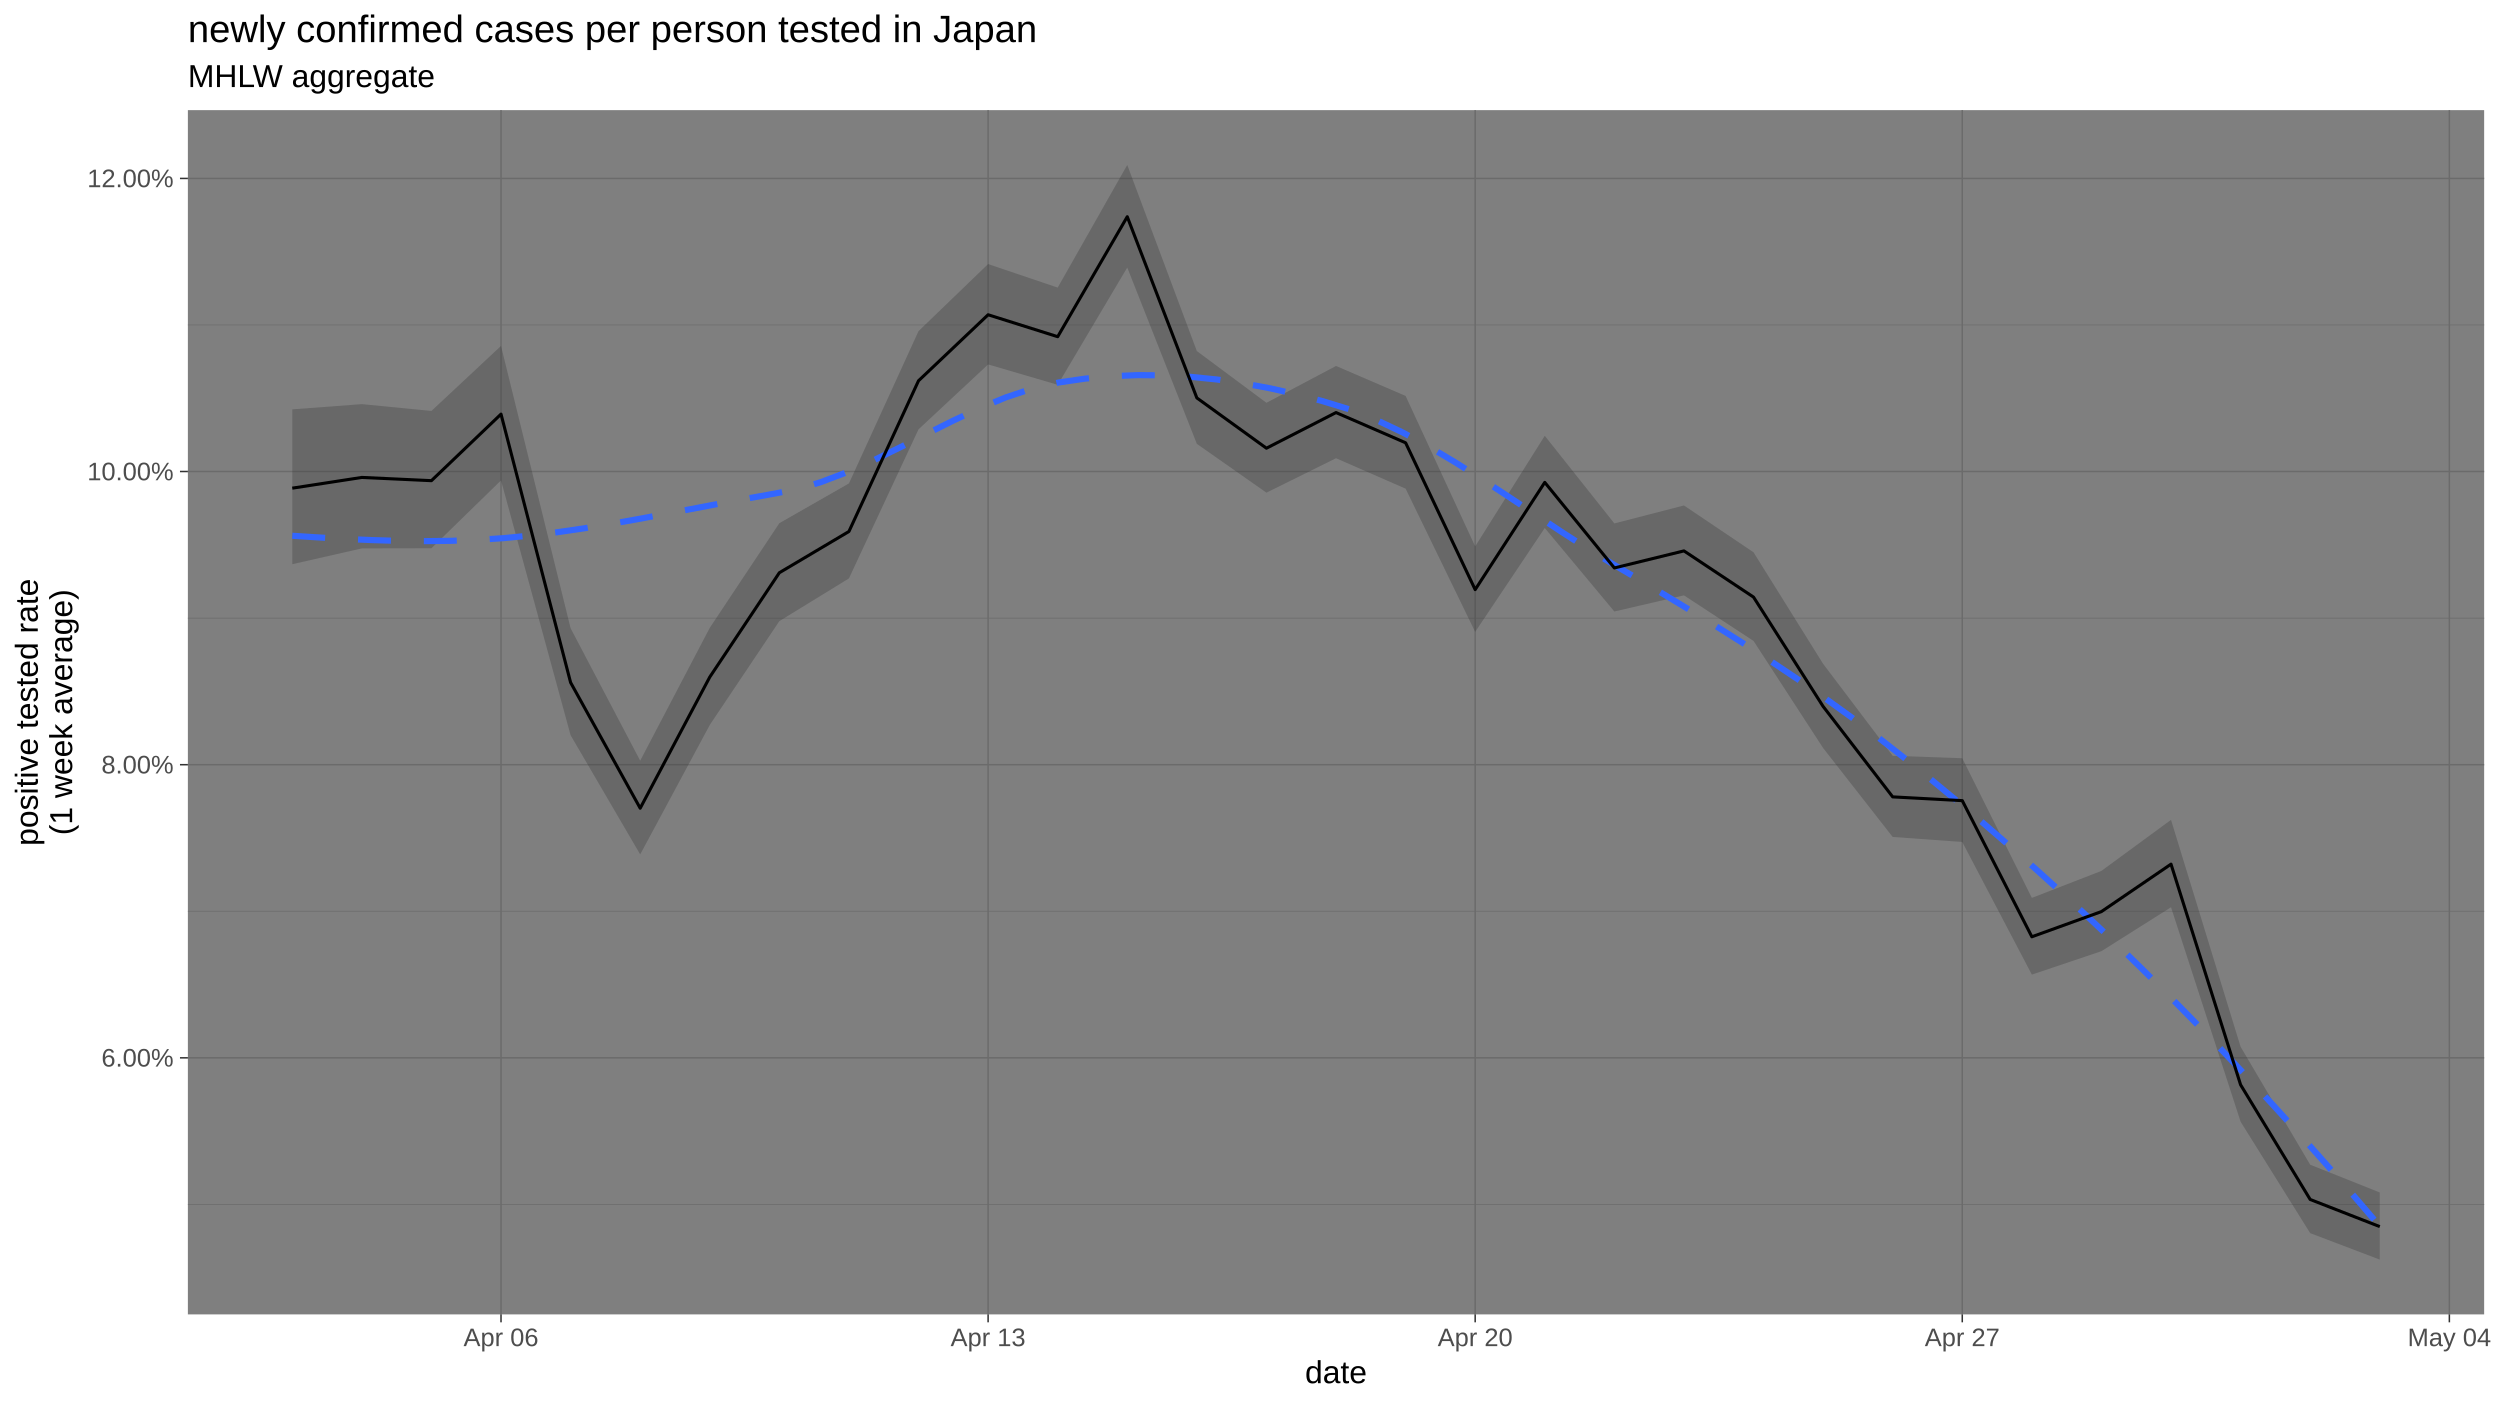
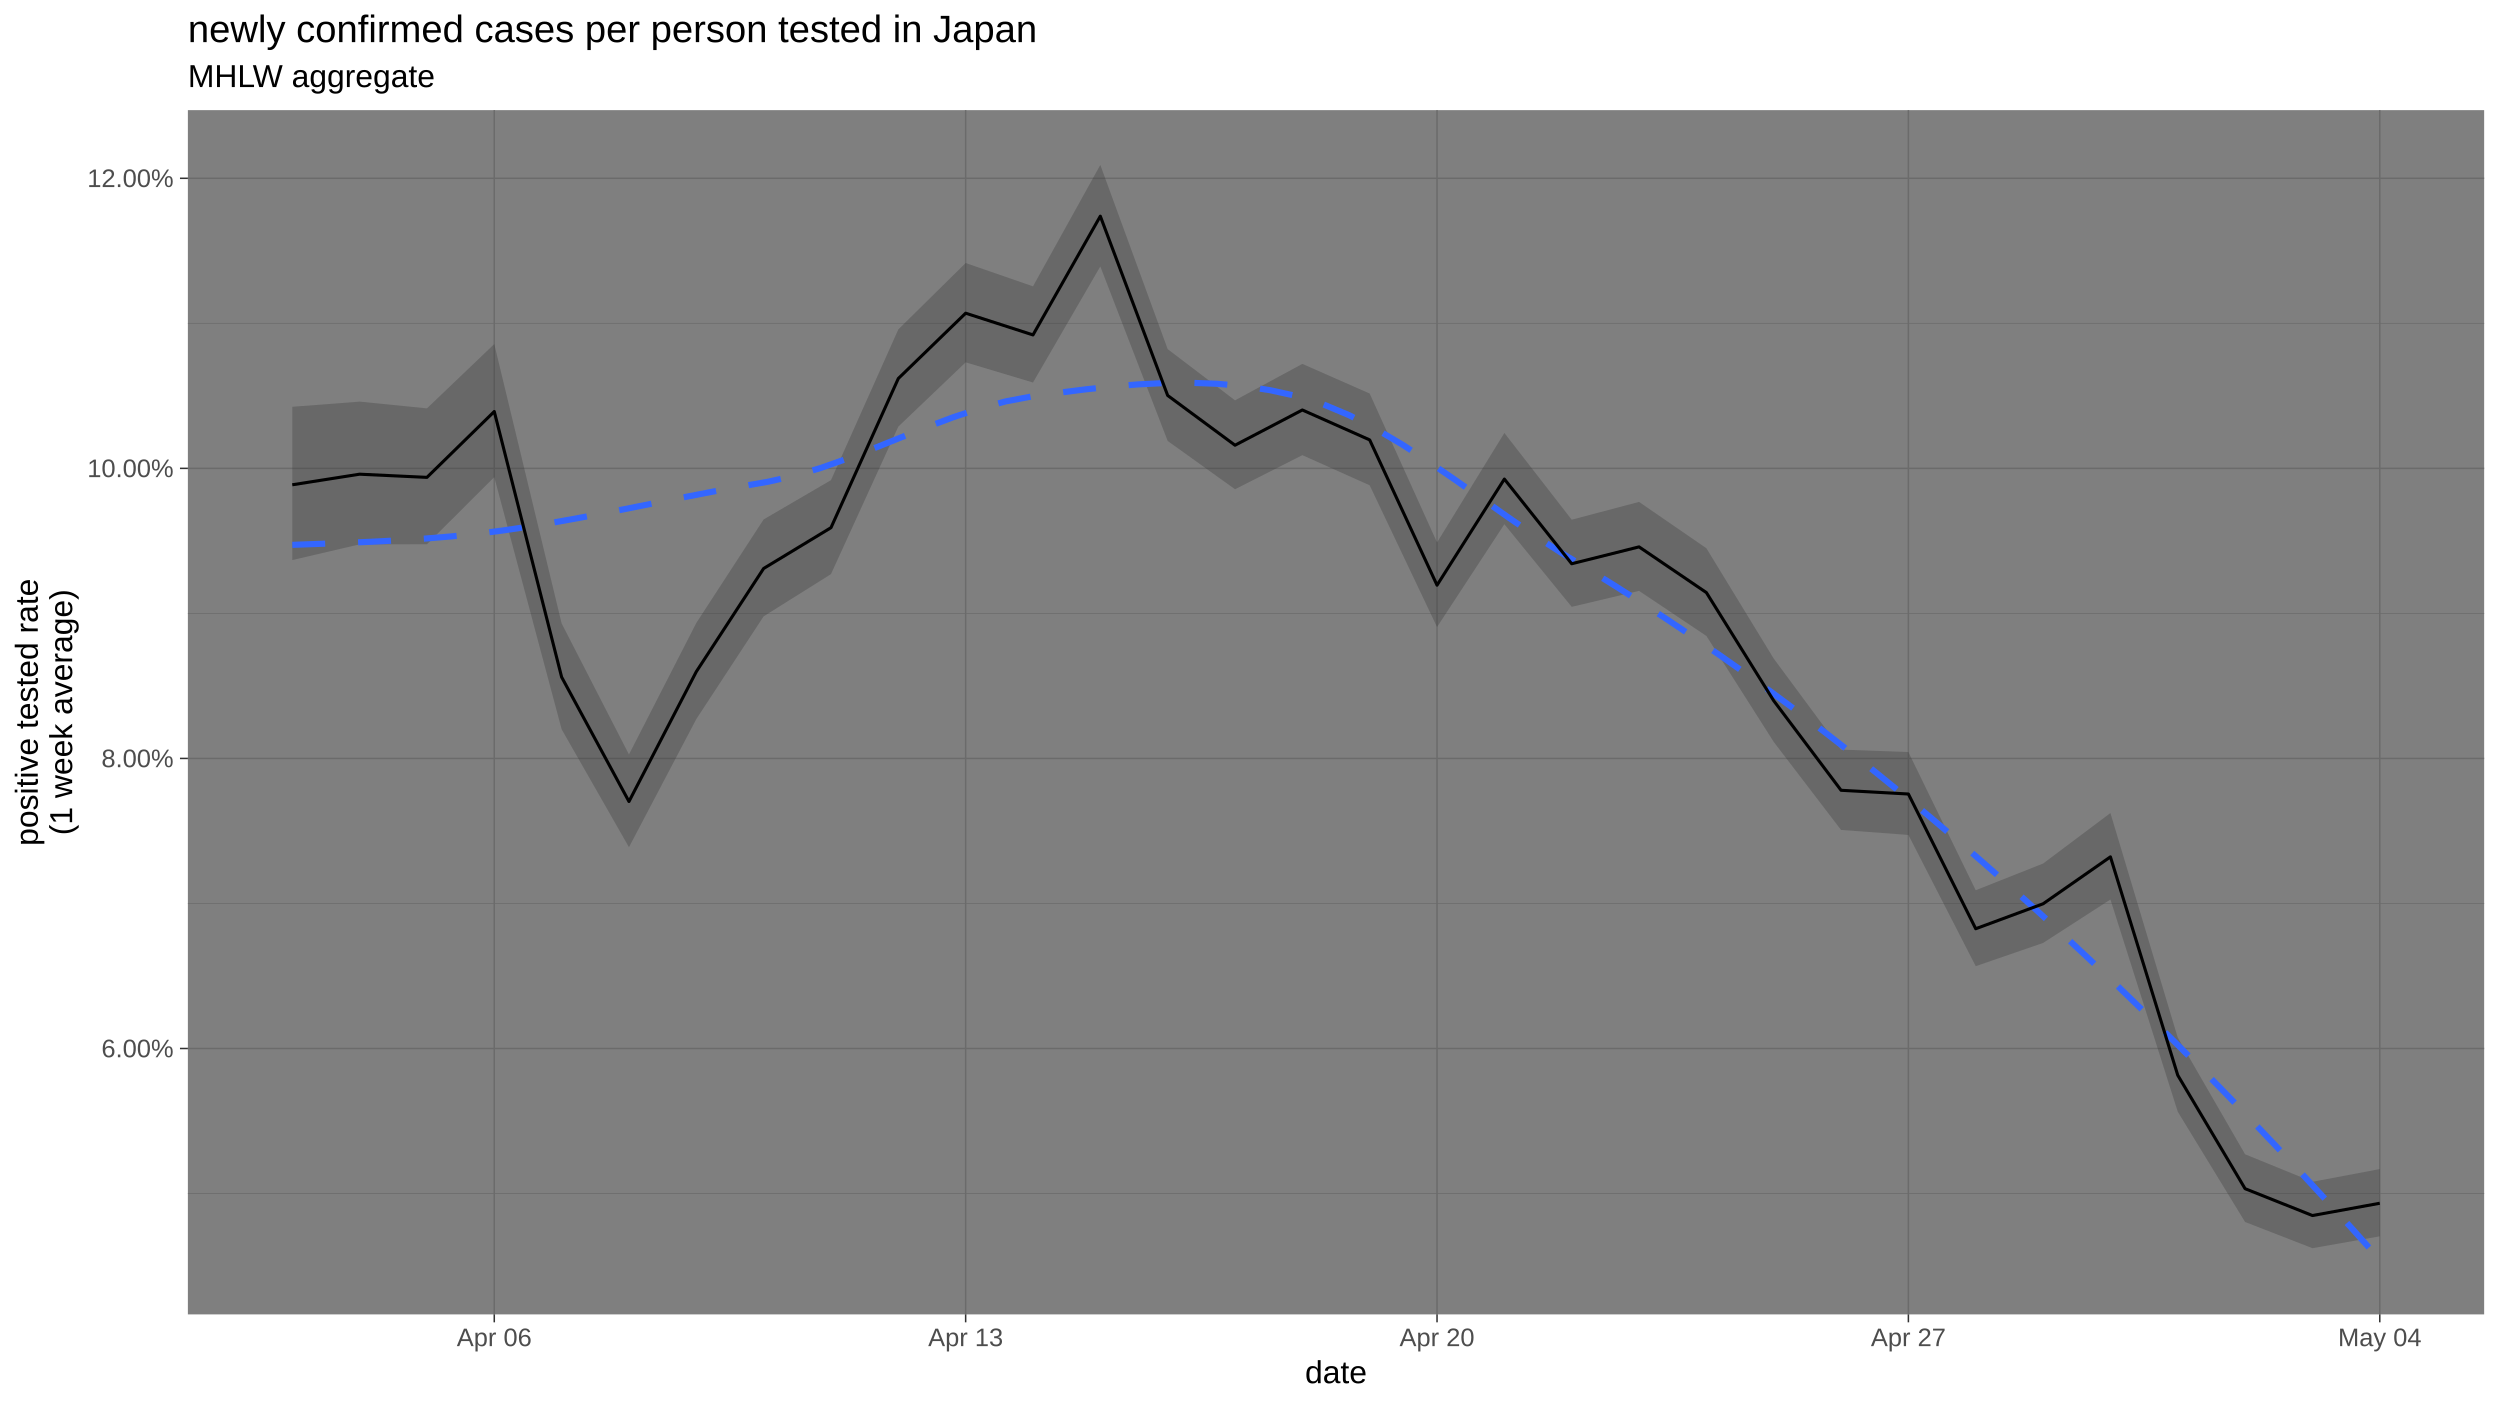
<svg xmlns="http://www.w3.org/2000/svg" viewBox="0 0 864.00 486.00">
  <defs>
    <style type="text/css">
    line, polyline, polygon, path, rect, circle {
      fill: none;
      stroke: #000000;
      stroke-linecap: round;
      stroke-linejoin: round;
      stroke-miterlimit: 10.00;
    }
  </style>
  </defs>
  <rect width="100%" height="100%" style="stroke: none; fill: #FFFFFF;" />
  <rect x="0.00" y="-0" width="864.00" height="486.00" style="stroke-width: 1.07; stroke: #FFFFFF; fill: #FFFFFF;" />
  <defs>
    <clipPath id="cpNjQuOTN8ODU4LjUyfDQ1NC4yNXwzOC4wNw==">
      <rect x="64.93" y="38.07" width="793.59" height="416.18" />
    </clipPath>
  </defs>
  <rect x="64.93" y="38.07" width="793.59" height="416.18" style="stroke-width: 1.07; stroke: none; fill: #7F7F7F;" clip-path="url(#cpNjQuOTN8ODU4LjUyfDQ1NC4yNXwzOC4wNw==)" />
-   <polyline points="64.93,416.23 858.52,416.23 " style="stroke-width: 0.27; stroke: #6B6B6B; stroke-linecap: butt;" clip-path="url(#cpNjQuOTN8ODU4LjUyfDQ1NC4yNXwzOC4wNw==)" />
-   <polyline points="64.93,314.92 858.52,314.92 " style="stroke-width: 0.27; stroke: #6B6B6B; stroke-linecap: butt;" clip-path="url(#cpNjQuOTN8ODU4LjUyfDQ1NC4yNXwzOC4wNw==)" />
-   <polyline points="64.93,213.62 858.52,213.62 " style="stroke-width: 0.27; stroke: #6B6B6B; stroke-linecap: butt;" clip-path="url(#cpNjQuOTN8ODU4LjUyfDQ1NC4yNXwzOC4wNw==)" />
-   <polyline points="64.93,112.31 858.52,112.31 " style="stroke-width: 0.27; stroke: #6B6B6B; stroke-linecap: butt;" clip-path="url(#cpNjQuOTN8ODU4LjUyfDQ1NC4yNXwzOC4wNw==)" />
-   <polyline points="64.93,365.58 858.52,365.58 " style="stroke-width: 0.53; stroke: #6B6B6B; stroke-linecap: butt;" clip-path="url(#cpNjQuOTN8ODU4LjUyfDQ1NC4yNXwzOC4wNw==)" />
-   <polyline points="64.93,264.27 858.52,264.27 " style="stroke-width: 0.53; stroke: #6B6B6B; stroke-linecap: butt;" clip-path="url(#cpNjQuOTN8ODU4LjUyfDQ1NC4yNXwzOC4wNw==)" />
-   <polyline points="64.93,162.96 858.52,162.96 " style="stroke-width: 0.53; stroke: #6B6B6B; stroke-linecap: butt;" clip-path="url(#cpNjQuOTN8ODU4LjUyfDQ1NC4yNXwzOC4wNw==)" />
-   <polyline points="64.93,61.66 858.52,61.66 " style="stroke-width: 0.53; stroke: #6B6B6B; stroke-linecap: butt;" clip-path="url(#cpNjQuOTN8ODU4LjUyfDQ1NC4yNXwzOC4wNw==)" />
-   <polyline points="173.15,454.25 173.15,38.07 " style="stroke-width: 0.53; stroke: #6B6B6B; stroke-linecap: butt;" clip-path="url(#cpNjQuOTN8ODU4LjUyfDQ1NC4yNXwzOC4wNw==)" />
-   <polyline points="341.49,454.25 341.49,38.07 " style="stroke-width: 0.53; stroke: #6B6B6B; stroke-linecap: butt;" clip-path="url(#cpNjQuOTN8ODU4LjUyfDQ1NC4yNXwzOC4wNw==)" />
-   <polyline points="509.82,454.25 509.82,38.07 " style="stroke-width: 0.53; stroke: #6B6B6B; stroke-linecap: butt;" clip-path="url(#cpNjQuOTN8ODU4LjUyfDQ1NC4yNXwzOC4wNw==)" />
-   <polyline points="678.16,454.25 678.16,38.07 " style="stroke-width: 0.53; stroke: #6B6B6B; stroke-linecap: butt;" clip-path="url(#cpNjQuOTN8ODU4LjUyfDQ1NC4yNXwzOC4wNw==)" />
-   <polyline points="846.50,454.25 846.50,38.07 " style="stroke-width: 0.53; stroke: #6B6B6B; stroke-linecap: butt;" clip-path="url(#cpNjQuOTN8ODU4LjUyfDQ1NC4yNXwzOC4wNw==)" />
-   <polygon points="101.01,141.46 125.06,139.66 149.10,142.02 173.15,119.54 197.20,217.11 221.25,262.88 245.30,216.96 269.34,180.81 293.39,167.07 317.44,114.43 341.49,91.25 365.54,99.39 389.58,56.99 413.63,121.32 437.68,139.20 461.73,126.47 485.78,136.83 509.82,188.83 533.87,150.60 557.92,180.89 581.97,174.68 606.02,190.87 630.06,229.40 654.11,261.19 678.16,262.04 702.21,310.31 726.26,300.97 750.30,283.33 774.35,361.76 798.40,402.52 822.45,412.11 822.45,435.33 798.40,426.18 774.35,387.67 750.30,313.55 726.26,328.73 702.21,336.84 678.16,291.00 654.11,289.26 630.06,258.51 606.02,221.51 581.97,205.76 557.92,211.34 533.87,182.48 509.82,218.39 485.78,168.89 461.73,158.37 437.68,170.27 413.63,153.40 389.58,92.46 365.54,133.00 341.49,125.95 317.44,148.39 293.39,199.91 269.34,214.67 245.30,250.55 221.25,295.30 197.20,254.11 173.15,166.03 149.10,189.48 125.06,189.53 101.01,195.00 " style="stroke-width: 1.07; stroke: none; fill: #333333; fill-opacity: 0.30;" clip-path="url(#cpNjQuOTN8ODU4LjUyfDQ1NC4yNXwzOC4wNw==)" />
-   <polyline points="101.01,185.16 110.14,185.74 119.27,186.25 128.40,186.65 137.54,186.92 146.67,187.02 155.80,186.91 164.93,186.58 174.06,185.98 183.20,185.10 192.33,183.98 201.46,182.65 210.59,181.16 219.73,179.54 228.86,177.84 237.99,176.09 247.12,174.35 256.25,172.64 265.39,171.01 274.52,169.29 283.65,166.64 292.78,163.17 301.91,159.09 311.05,154.62 320.18,149.99 329.31,145.42 338.44,141.14 347.58,137.35 356.71,134.30 365.84,132.19 374.97,130.86 384.10,130.01 393.24,129.64 402.37,129.72 411.50,130.24 420.63,131.16 429.77,132.49 438.90,134.19 448.03,136.25 457.16,138.65 466.29,141.45 475.43,145.03 484.56,149.36 493.69,154.29 502.82,159.71 511.95,165.48 521.09,171.47 530.22,177.55 539.35,183.60 548.48,189.49 557.62,195.08 566.75,200.47 575.88,205.92 585.01,211.45 594.14,217.08 603.28,222.85 612.41,228.79 621.54,234.91 630.67,241.26 639.81,247.86 648.94,254.73 658.07,261.90 667.20,269.26 676.33,276.80 685.47,284.52 694.60,292.42 703.73,300.51 712.86,308.79 721.99,317.27 731.13,325.94 740.26,334.82 749.39,343.90 758.52,353.20 767.66,362.69 776.79,372.39 785.92,382.28 795.05,392.37 804.18,402.65 813.32,413.12 822.45,423.78 " style="stroke-width: 2.13; stroke: #3366FF; stroke-dasharray: 11.38,11.38; stroke-linecap: butt;" clip-path="url(#cpNjQuOTN8ODU4LjUyfDQ1NC4yNXwzOC4wNw==)" />
-   <polyline points="101.01,168.71 125.06,165.00 149.10,166.12 173.15,143.12 197.20,235.88 221.25,279.32 245.30,233.98 269.34,197.94 293.39,183.68 317.44,131.59 341.49,108.78 365.54,116.36 389.58,74.90 413.63,137.52 437.68,154.90 461.73,142.58 485.78,153.03 509.82,203.77 533.87,166.71 557.92,196.28 581.97,190.39 606.02,206.36 630.06,244.13 654.11,275.40 678.16,276.70 702.21,323.75 726.26,315.04 750.30,298.65 774.35,374.91 798.40,414.54 822.45,423.92 " style="stroke-width: 1.07; stroke-linecap: butt;" clip-path="url(#cpNjQuOTN8ODU4LjUyfDQ1NC4yNXwzOC4wNw==)" />
+   <polyline points="64.93,412.48 858.52,412.48 " style="stroke-width: 0.27; stroke: #6B6B6B; stroke-linecap: butt;" clip-path="url(#cpNjQuOTN8ODU4LjUyfDQ1NC4yNXwzOC4wNw==)" />
+   <polyline points="64.93,312.23 858.52,312.23 " style="stroke-width: 0.27; stroke: #6B6B6B; stroke-linecap: butt;" clip-path="url(#cpNjQuOTN8ODU4LjUyfDQ1NC4yNXwzOC4wNw==)" />
+   <polyline points="64.93,211.98 858.52,211.98 " style="stroke-width: 0.27; stroke: #6B6B6B; stroke-linecap: butt;" clip-path="url(#cpNjQuOTN8ODU4LjUyfDQ1NC4yNXwzOC4wNw==)" />
+   <polyline points="64.93,111.73 858.52,111.73 " style="stroke-width: 0.27; stroke: #6B6B6B; stroke-linecap: butt;" clip-path="url(#cpNjQuOTN8ODU4LjUyfDQ1NC4yNXwzOC4wNw==)" />
+   <polyline points="64.93,362.36 858.52,362.36 " style="stroke-width: 0.53; stroke: #6B6B6B; stroke-linecap: butt;" clip-path="url(#cpNjQuOTN8ODU4LjUyfDQ1NC4yNXwzOC4wNw==)" />
+   <polyline points="64.93,262.11 858.52,262.11 " style="stroke-width: 0.53; stroke: #6B6B6B; stroke-linecap: butt;" clip-path="url(#cpNjQuOTN8ODU4LjUyfDQ1NC4yNXwzOC4wNw==)" />
+   <polyline points="64.93,161.86 858.52,161.86 " style="stroke-width: 0.53; stroke: #6B6B6B; stroke-linecap: butt;" clip-path="url(#cpNjQuOTN8ODU4LjUyfDQ1NC4yNXwzOC4wNw==)" />
+   <polyline points="64.93,61.61 858.52,61.61 " style="stroke-width: 0.53; stroke: #6B6B6B; stroke-linecap: butt;" clip-path="url(#cpNjQuOTN8ODU4LjUyfDQ1NC4yNXwzOC4wNw==)" />
+   <polyline points="170.82,454.25 170.82,38.07 " style="stroke-width: 0.53; stroke: #6B6B6B; stroke-linecap: butt;" clip-path="url(#cpNjQuOTN8ODU4LjUyfDQ1NC4yNXwzOC4wNw==)" />
+   <polyline points="333.73,454.25 333.73,38.07 " style="stroke-width: 0.53; stroke: #6B6B6B; stroke-linecap: butt;" clip-path="url(#cpNjQuOTN8ODU4LjUyfDQ1NC4yNXwzOC4wNw==)" />
+   <polyline points="496.64,454.25 496.64,38.07 " style="stroke-width: 0.53; stroke: #6B6B6B; stroke-linecap: butt;" clip-path="url(#cpNjQuOTN8ODU4LjUyfDQ1NC4yNXwzOC4wNw==)" />
+   <polyline points="659.54,454.25 659.54,38.07 " style="stroke-width: 0.53; stroke: #6B6B6B; stroke-linecap: butt;" clip-path="url(#cpNjQuOTN8ODU4LjUyfDQ1NC4yNXwzOC4wNw==)" />
+   <polyline points="822.45,454.25 822.45,38.07 " style="stroke-width: 0.53; stroke: #6B6B6B; stroke-linecap: butt;" clip-path="url(#cpNjQuOTN8ODU4LjUyfDQ1NC4yNXwzOC4wNw==)" />
+   <polygon points="101.01,140.58 124.28,138.79 147.55,141.13 170.82,118.89 194.10,215.44 217.37,260.74 240.64,215.29 263.91,179.51 287.19,165.93 310.46,113.83 333.73,90.89 357.00,98.95 380.27,56.99 403.55,120.65 426.82,138.35 450.09,125.75 473.36,136.00 496.64,187.46 519.91,149.63 543.18,179.60 566.45,173.45 589.73,189.47 613.00,227.60 636.27,259.06 659.54,259.90 682.81,307.66 706.09,298.43 729.36,280.97 752.63,358.58 775.90,398.91 799.18,408.41 822.45,404.02 822.45,427.28 799.18,431.38 775.90,422.33 752.63,384.22 729.36,310.87 706.09,325.89 682.81,333.92 659.54,288.56 636.27,286.84 613.00,256.41 589.73,219.79 566.45,204.21 543.18,209.73 519.91,181.18 496.64,216.71 473.36,167.73 450.09,157.31 426.82,169.09 403.55,152.40 380.27,92.09 357.00,132.21 333.73,125.23 310.46,147.44 287.19,198.42 263.91,213.02 240.64,248.53 217.37,292.81 194.10,252.05 170.82,164.89 147.55,188.10 124.28,188.14 101.01,193.56 " style="stroke-width: 1.07; stroke: none; fill: #333333; fill-opacity: 0.30;" clip-path="url(#cpNjQuOTN8ODU4LjUyfDQ1NC4yNXwzOC4wNw==)" />
+   <polyline points="101.01,188.30 110.14,187.97 119.27,187.62 128.40,187.23 137.54,186.75 146.67,186.15 155.80,185.40 164.93,184.46 174.06,183.30 183.20,181.93 192.33,180.40 201.46,178.74 210.59,176.99 219.73,175.18 228.86,173.35 237.99,171.53 247.12,169.76 256.25,168.08 265.39,166.50 274.52,164.45 283.65,161.73 292.78,158.51 301.91,154.98 311.05,151.31 320.18,147.67 329.31,144.24 338.44,141.20 347.58,138.72 356.71,136.99 365.84,135.74 374.97,134.59 384.10,133.60 393.24,132.85 402.37,132.39 411.50,132.30 420.63,132.63 429.77,133.45 438.90,134.84 448.03,136.85 457.16,139.67 466.29,143.51 475.43,148.21 484.56,153.60 493.69,159.52 502.82,165.78 511.95,172.22 521.09,178.67 530.22,184.95 539.35,190.90 548.48,196.48 557.62,202.13 566.75,207.94 575.88,213.90 585.01,220.02 594.14,226.30 603.28,232.74 612.41,239.34 621.54,246.12 630.67,253.06 639.81,260.18 648.94,267.47 658.07,274.91 667.20,282.51 676.33,290.27 685.47,298.19 694.60,306.26 703.73,314.49 712.86,322.87 721.99,331.40 731.13,340.08 740.26,348.92 749.39,357.90 758.52,367.04 767.66,376.33 776.79,385.78 785.92,395.38 795.05,405.13 804.18,415.04 813.32,425.11 822.45,435.33 " style="stroke-width: 2.13; stroke: #3366FF; stroke-dasharray: 11.38,11.38; stroke-linecap: butt;" clip-path="url(#cpNjQuOTN8ODU4LjUyfDQ1NC4yNXwzOC4wNw==)" />
+   <polyline points="101.01,167.54 124.28,163.88 147.55,164.98 170.82,142.22 194.10,234.01 217.37,277.00 240.64,232.13 263.91,196.47 287.19,182.36 310.46,130.81 333.73,108.24 357.00,115.75 380.27,74.71 403.55,136.68 426.82,153.87 450.09,141.69 473.36,152.03 496.64,202.24 519.91,165.57 543.18,194.83 566.45,189.00 589.73,204.80 613.00,242.18 636.27,273.12 659.54,274.41 682.81,320.97 706.09,312.35 729.36,296.13 752.63,371.60 775.90,410.81 799.18,420.09 822.45,415.84 " style="stroke-width: 1.07; stroke-linecap: butt;" clip-path="url(#cpNjQuOTN8ODU4LjUyfDQ1NC4yNXwzOC4wNw==)" />
  <defs>
    <clipPath id="cpMC4wMHw4NjQuMDB8NDg2LjAwfDAuMDA=">
      <rect x="0.00" y="0.00" width="864.00" height="486.00" />
    </clipPath>
  </defs>
  <g clip-path="url(#cpMC4wMHw4NjQuMDB8NDg2LjAwfDAuMDA=)">
-     <text x="35.05" y="368.61" style="font-size: 8.80px; fill: #4D4D4D; font-family: Liberation Sans;" textLength="24.95px" lengthAdjust="spacingAndGlyphs">6.00%</text>
+     <text x="35.05" y="365.39" style="font-size: 8.80px; fill: #4D4D4D; font-family: Liberation Sans;" textLength="24.95px" lengthAdjust="spacingAndGlyphs">6.00%</text>
  </g>
  <g clip-path="url(#cpMC4wMHw4NjQuMDB8NDg2LjAwfDAuMDA=)">
-     <text x="35.05" y="267.30" style="font-size: 8.80px; fill: #4D4D4D; font-family: Liberation Sans;" textLength="24.95px" lengthAdjust="spacingAndGlyphs">8.00%</text>
+     <text x="35.05" y="265.14" style="font-size: 8.80px; fill: #4D4D4D; font-family: Liberation Sans;" textLength="24.95px" lengthAdjust="spacingAndGlyphs">8.00%</text>
  </g>
  <g clip-path="url(#cpMC4wMHw4NjQuMDB8NDg2LjAwfDAuMDA=)">
-     <text x="30.16" y="165.99" style="font-size: 8.80px; fill: #4D4D4D; font-family: Liberation Sans;" textLength="29.85px" lengthAdjust="spacingAndGlyphs">10.00%</text>
+     <text x="30.16" y="164.89" style="font-size: 8.80px; fill: #4D4D4D; font-family: Liberation Sans;" textLength="29.85px" lengthAdjust="spacingAndGlyphs">10.00%</text>
  </g>
  <g clip-path="url(#cpMC4wMHw4NjQuMDB8NDg2LjAwfDAuMDA=)">
-     <text x="30.16" y="64.69" style="font-size: 8.80px; fill: #4D4D4D; font-family: Liberation Sans;" textLength="29.85px" lengthAdjust="spacingAndGlyphs">12.00%</text>
+     <text x="30.16" y="64.64" style="font-size: 8.80px; fill: #4D4D4D; font-family: Liberation Sans;" textLength="29.85px" lengthAdjust="spacingAndGlyphs">12.00%</text>
  </g>
-   <polyline points="62.20,365.58 64.93,365.58 " style="stroke-width: 0.53; stroke: #333333; stroke-linecap: butt;" clip-path="url(#cpMC4wMHw4NjQuMDB8NDg2LjAwfDAuMDA=)" />
-   <polyline points="62.20,264.27 64.93,264.27 " style="stroke-width: 0.53; stroke: #333333; stroke-linecap: butt;" clip-path="url(#cpMC4wMHw4NjQuMDB8NDg2LjAwfDAuMDA=)" />
-   <polyline points="62.20,162.96 64.93,162.96 " style="stroke-width: 0.53; stroke: #333333; stroke-linecap: butt;" clip-path="url(#cpMC4wMHw4NjQuMDB8NDg2LjAwfDAuMDA=)" />
-   <polyline points="62.20,61.66 64.93,61.66 " style="stroke-width: 0.53; stroke: #333333; stroke-linecap: butt;" clip-path="url(#cpMC4wMHw4NjQuMDB8NDg2LjAwfDAuMDA=)" />
-   <polyline points="173.15,456.99 173.15,454.25 " style="stroke-width: 0.53; stroke: #333333; stroke-linecap: butt;" clip-path="url(#cpMC4wMHw4NjQuMDB8NDg2LjAwfDAuMDA=)" />
-   <polyline points="341.49,456.99 341.49,454.25 " style="stroke-width: 0.53; stroke: #333333; stroke-linecap: butt;" clip-path="url(#cpMC4wMHw4NjQuMDB8NDg2LjAwfDAuMDA=)" />
-   <polyline points="509.82,456.99 509.82,454.25 " style="stroke-width: 0.53; stroke: #333333; stroke-linecap: butt;" clip-path="url(#cpMC4wMHw4NjQuMDB8NDg2LjAwfDAuMDA=)" />
-   <polyline points="678.16,456.99 678.16,454.25 " style="stroke-width: 0.53; stroke: #333333; stroke-linecap: butt;" clip-path="url(#cpMC4wMHw4NjQuMDB8NDg2LjAwfDAuMDA=)" />
-   <polyline points="846.50,456.99 846.50,454.25 " style="stroke-width: 0.53; stroke: #333333; stroke-linecap: butt;" clip-path="url(#cpMC4wMHw4NjQuMDB8NDg2LjAwfDAuMDA=)" />
+   <polyline points="62.20,362.36 64.93,362.36 " style="stroke-width: 0.53; stroke: #333333; stroke-linecap: butt;" clip-path="url(#cpMC4wMHw4NjQuMDB8NDg2LjAwfDAuMDA=)" />
+   <polyline points="62.20,262.11 64.93,262.11 " style="stroke-width: 0.53; stroke: #333333; stroke-linecap: butt;" clip-path="url(#cpMC4wMHw4NjQuMDB8NDg2LjAwfDAuMDA=)" />
+   <polyline points="62.20,161.86 64.93,161.86 " style="stroke-width: 0.53; stroke: #333333; stroke-linecap: butt;" clip-path="url(#cpMC4wMHw4NjQuMDB8NDg2LjAwfDAuMDA=)" />
+   <polyline points="62.20,61.61 64.93,61.61 " style="stroke-width: 0.53; stroke: #333333; stroke-linecap: butt;" clip-path="url(#cpMC4wMHw4NjQuMDB8NDg2LjAwfDAuMDA=)" />
+   <polyline points="170.82,456.99 170.82,454.25 " style="stroke-width: 0.53; stroke: #333333; stroke-linecap: butt;" clip-path="url(#cpMC4wMHw4NjQuMDB8NDg2LjAwfDAuMDA=)" />
+   <polyline points="333.73,456.99 333.73,454.25 " style="stroke-width: 0.53; stroke: #333333; stroke-linecap: butt;" clip-path="url(#cpMC4wMHw4NjQuMDB8NDg2LjAwfDAuMDA=)" />
+   <polyline points="496.64,456.99 496.64,454.25 " style="stroke-width: 0.53; stroke: #333333; stroke-linecap: butt;" clip-path="url(#cpMC4wMHw4NjQuMDB8NDg2LjAwfDAuMDA=)" />
+   <polyline points="659.54,456.99 659.54,454.25 " style="stroke-width: 0.53; stroke: #333333; stroke-linecap: butt;" clip-path="url(#cpMC4wMHw4NjQuMDB8NDg2LjAwfDAuMDA=)" />
+   <polyline points="822.45,456.99 822.45,454.25 " style="stroke-width: 0.53; stroke: #333333; stroke-linecap: butt;" clip-path="url(#cpMC4wMHw4NjQuMDB8NDg2LjAwfDAuMDA=)" />
  <g clip-path="url(#cpMC4wMHw4NjQuMDB8NDg2LjAwfDAuMDA=)">
-     <text x="160.19" y="465.23" style="font-size: 8.80px; fill: #4D4D4D; font-family: Liberation Sans;" textLength="25.93px" lengthAdjust="spacingAndGlyphs">Apr 06</text>
+     <text x="157.86" y="465.23" style="font-size: 8.80px; fill: #4D4D4D; font-family: Liberation Sans;" textLength="25.93px" lengthAdjust="spacingAndGlyphs">Apr 06</text>
  </g>
  <g clip-path="url(#cpMC4wMHw4NjQuMDB8NDg2LjAwfDAuMDA=)">
-     <text x="328.52" y="465.23" style="font-size: 8.80px; fill: #4D4D4D; font-family: Liberation Sans;" textLength="25.93px" lengthAdjust="spacingAndGlyphs">Apr 13</text>
+     <text x="320.77" y="465.23" style="font-size: 8.80px; fill: #4D4D4D; font-family: Liberation Sans;" textLength="25.93px" lengthAdjust="spacingAndGlyphs">Apr 13</text>
  </g>
  <g clip-path="url(#cpMC4wMHw4NjQuMDB8NDg2LjAwfDAuMDA=)">
-     <text x="496.86" y="465.23" style="font-size: 8.80px; fill: #4D4D4D; font-family: Liberation Sans;" textLength="25.93px" lengthAdjust="spacingAndGlyphs">Apr 20</text>
+     <text x="483.67" y="465.23" style="font-size: 8.80px; fill: #4D4D4D; font-family: Liberation Sans;" textLength="25.93px" lengthAdjust="spacingAndGlyphs">Apr 20</text>
  </g>
  <g clip-path="url(#cpMC4wMHw4NjQuMDB8NDg2LjAwfDAuMDA=)">
-     <text x="665.20" y="465.23" style="font-size: 8.80px; fill: #4D4D4D; font-family: Liberation Sans;" textLength="25.93px" lengthAdjust="spacingAndGlyphs">Apr 27</text>
+     <text x="646.58" y="465.23" style="font-size: 8.80px; fill: #4D4D4D; font-family: Liberation Sans;" textLength="25.93px" lengthAdjust="spacingAndGlyphs">Apr 27</text>
  </g>
  <g clip-path="url(#cpMC4wMHw4NjQuMDB8NDg2LjAwfDAuMDA=)">
-     <text x="832.07" y="465.23" style="font-size: 8.80px; fill: #4D4D4D; font-family: Liberation Sans;" textLength="28.86px" lengthAdjust="spacingAndGlyphs">May 04</text>
+     <text x="808.02" y="465.23" style="font-size: 8.80px; fill: #4D4D4D; font-family: Liberation Sans;" textLength="28.86px" lengthAdjust="spacingAndGlyphs">May 04</text>
  </g>
  <g clip-path="url(#cpMC4wMHw4NjQuMDB8NDg2LjAwfDAuMDA=)">
    <text x="451.02" y="478.03" style="font-size: 11.00px; font-family: Liberation Sans;" textLength="21.41px" lengthAdjust="spacingAndGlyphs">date</text>
  </g>
  <g clip-path="url(#cpMC4wMHw4NjQuMDB8NDg2LjAwfDAuMDA=)">
    <text transform="translate(13.05,292.32) rotate(-90)" style="font-size: 11.00px; font-family: Liberation Sans;" textLength="92.33px" lengthAdjust="spacingAndGlyphs">positive tested rate</text>
  </g>
  <g clip-path="url(#cpMC4wMHw4NjQuMDB8NDg2LjAwfDAuMDA=)">
    <text transform="translate(24.93,288.65) rotate(-90)" style="font-size: 11.00px; font-family: Liberation Sans;" textLength="84.99px" lengthAdjust="spacingAndGlyphs">(1 week average)</text>
  </g>
  <g clip-path="url(#cpMC4wMHw4NjQuMDB8NDg2LjAwfDAuMDA=)">
    <text x="64.93" y="30.10" style="font-size: 11.00px; font-family: Liberation Sans;" textLength="86.21px" lengthAdjust="spacingAndGlyphs">MHLW aggregate</text>
  </g>
  <g clip-path="url(#cpMC4wMHw4NjQuMDB8NDg2LjAwfDAuMDA=)">
    <text x="64.93" y="14.56" style="font-size: 13.20px; font-family: Liberation Sans;" textLength="293.49px" lengthAdjust="spacingAndGlyphs">newly confirmed cases per person tested in Japan</text>
  </g>
</svg>
